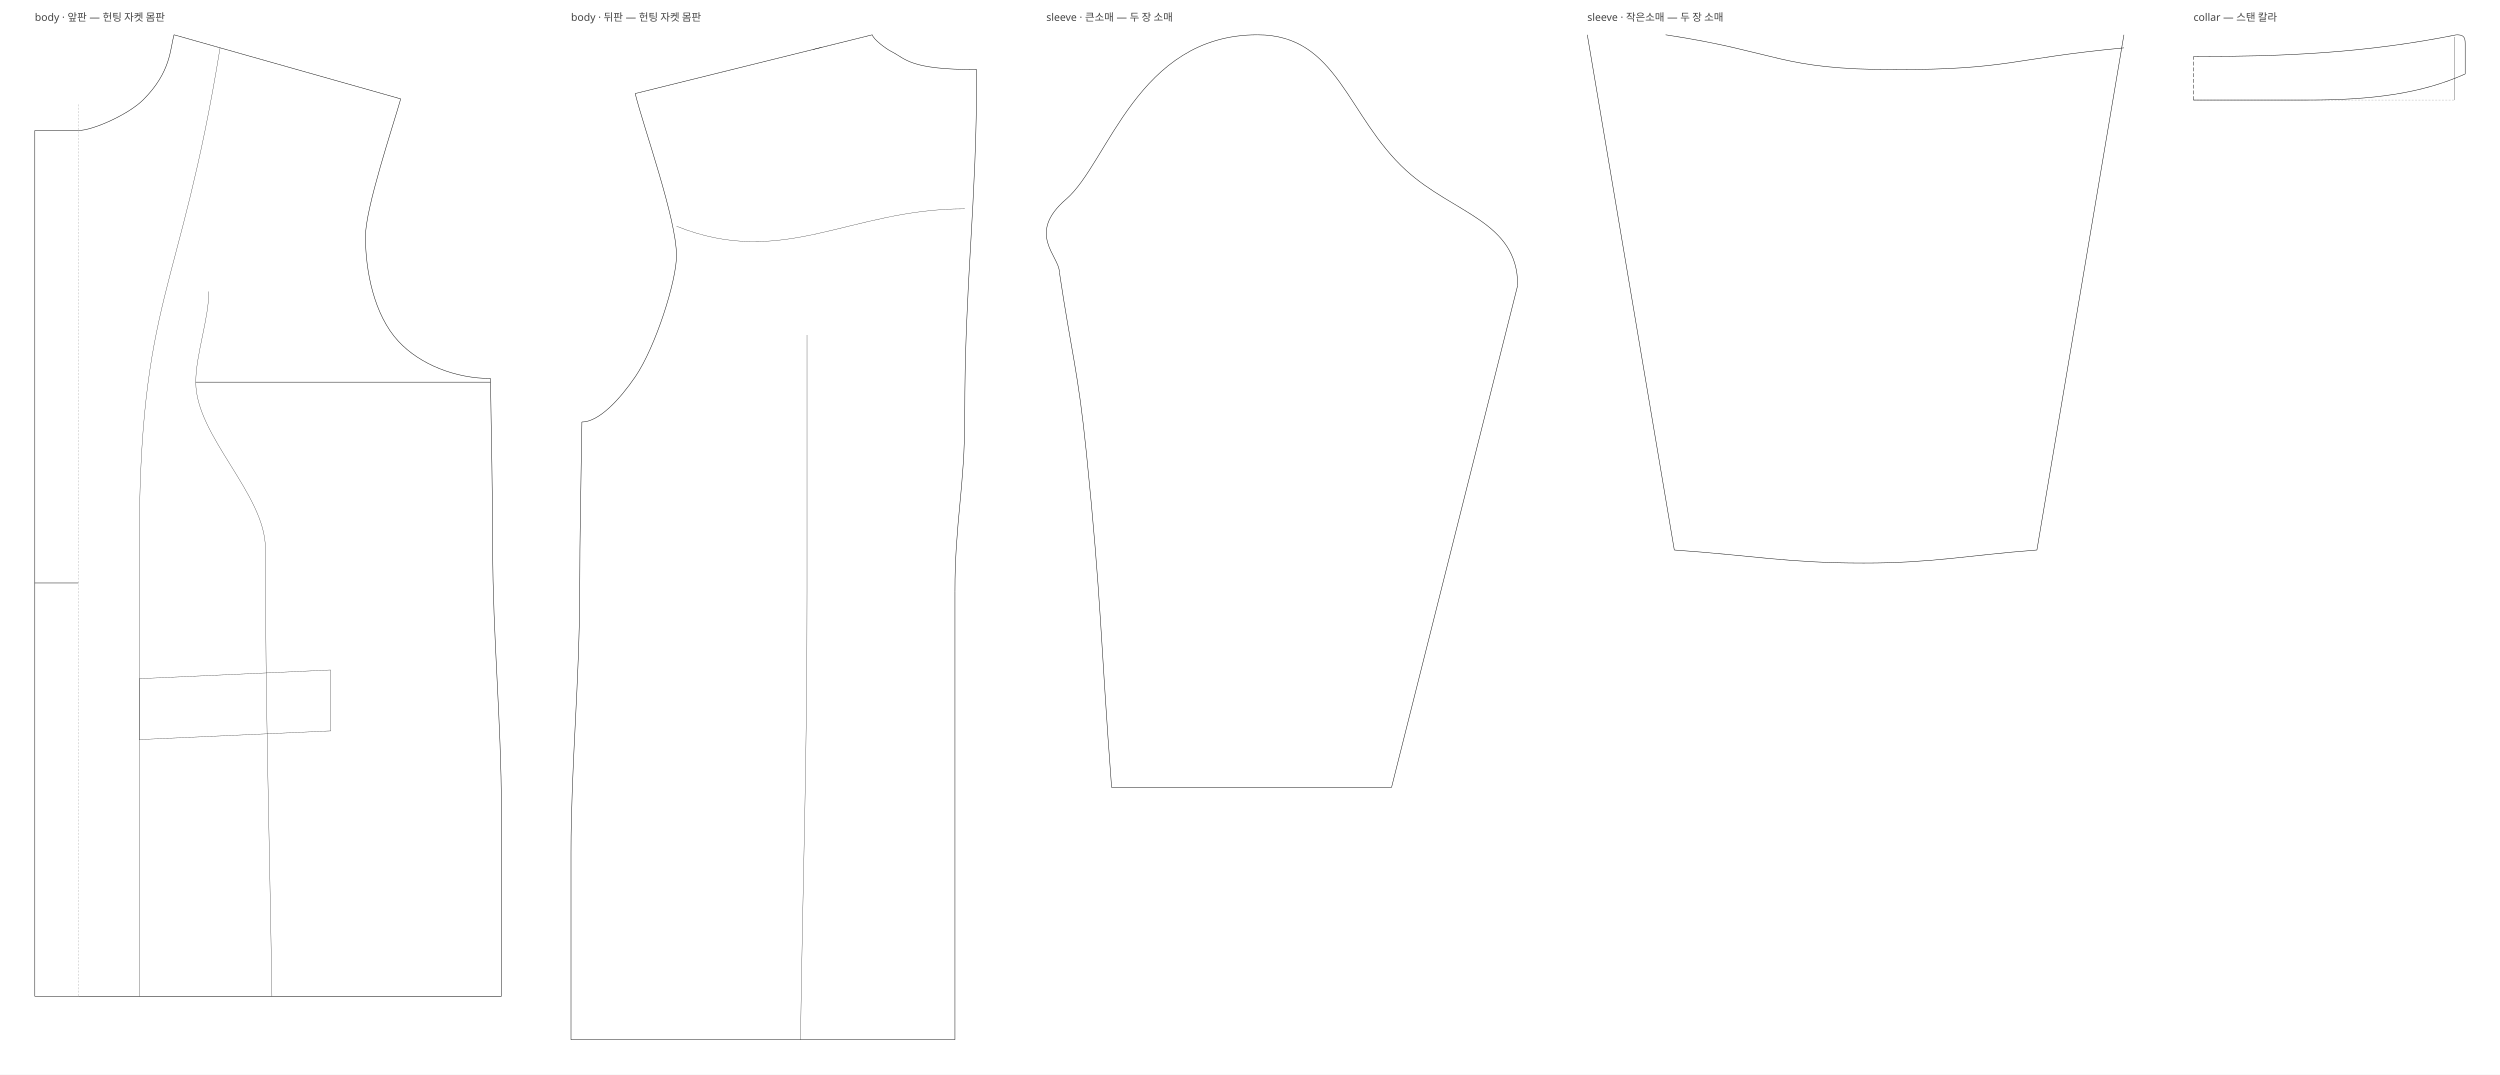
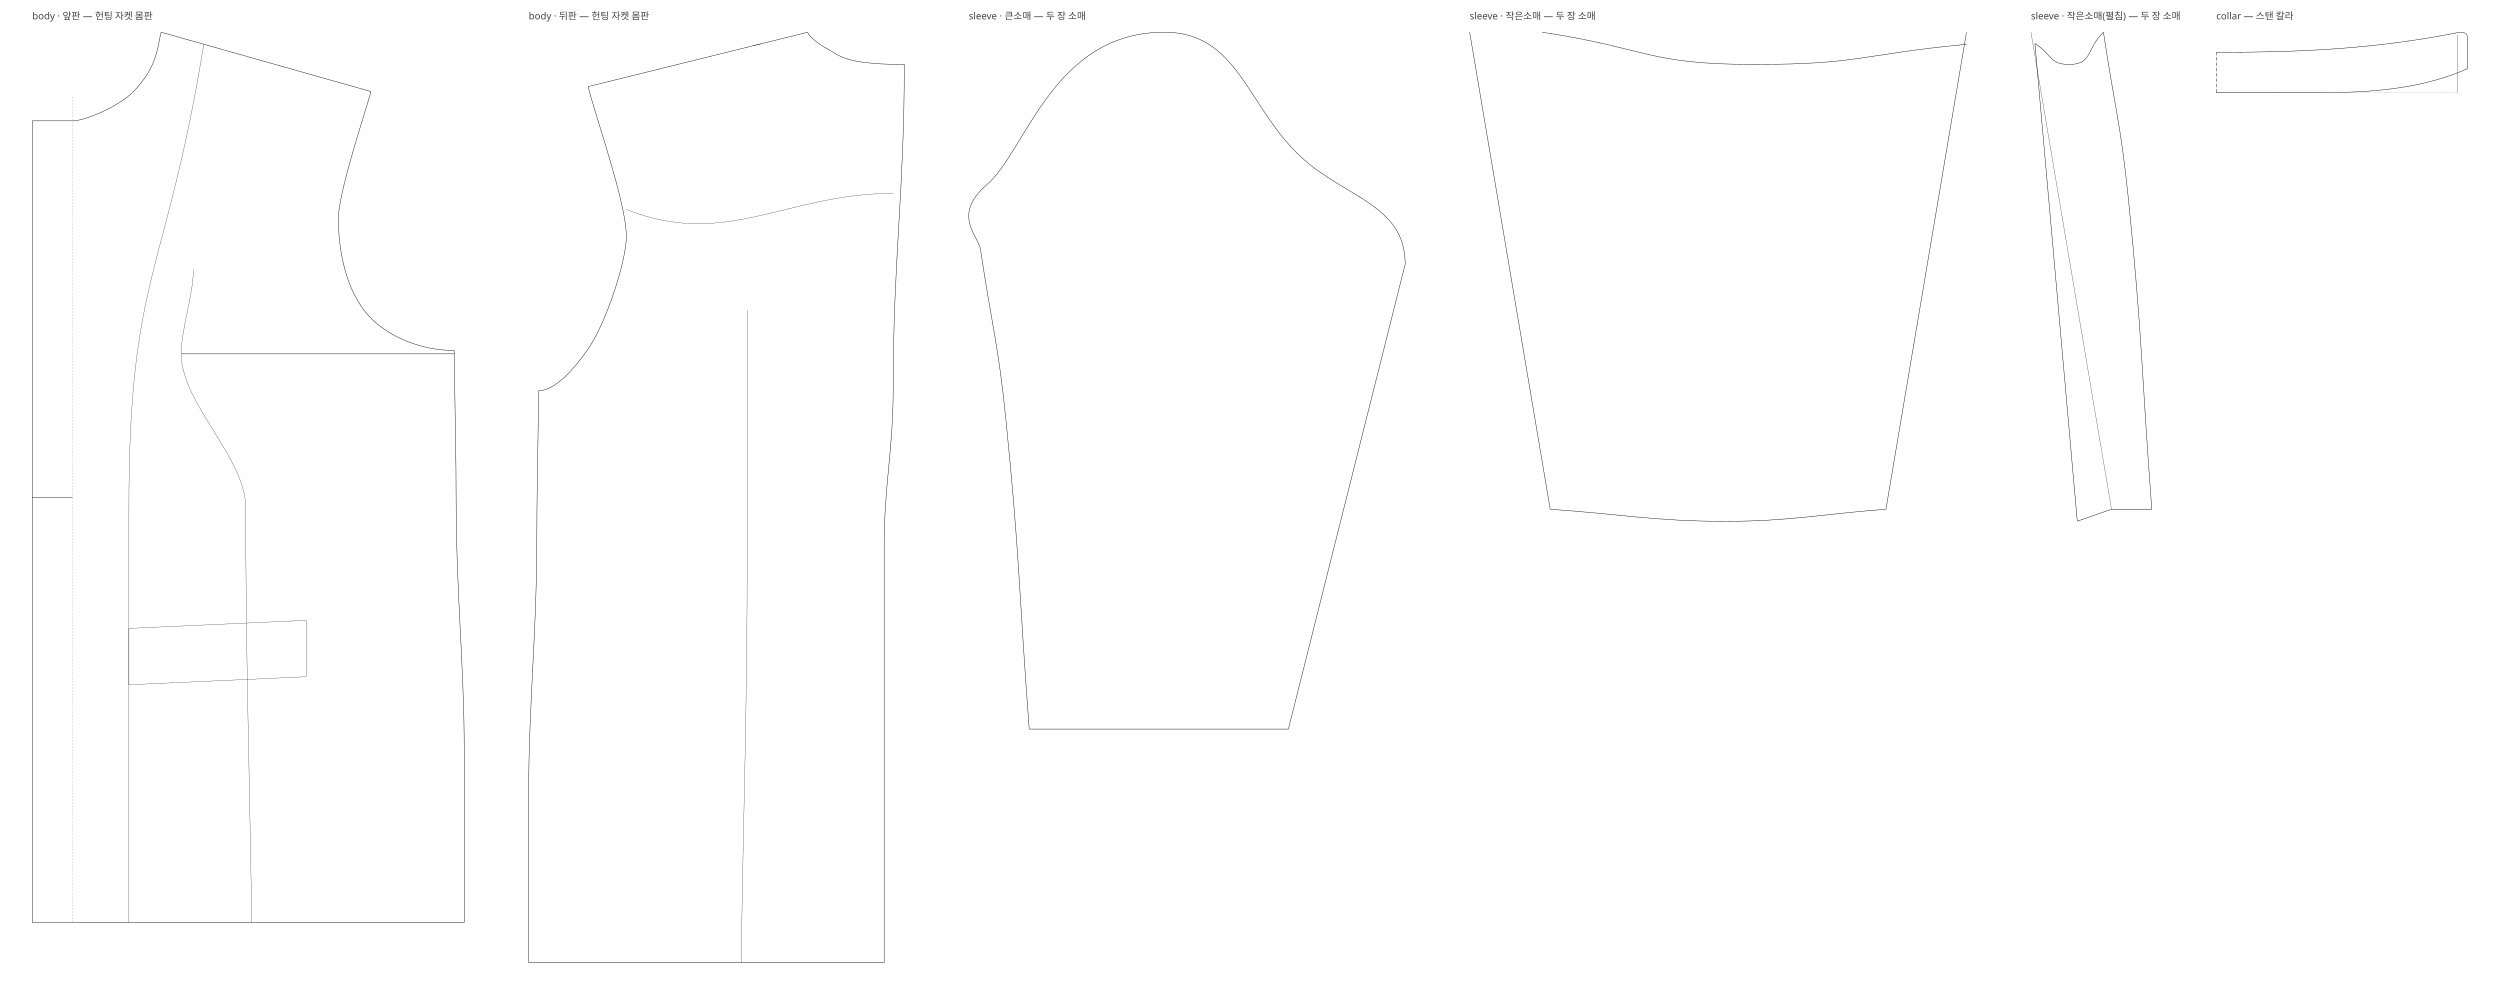
- <svg xmlns="http://www.w3.org/2000/svg" width="1824.496mm" height="784.225mm" viewBox="0 0 1824.496 784.225">
+ <svg xmlns="http://www.w3.org/2000/svg" width="1970.546mm" height="784.225mm" viewBox="0 0 1970.546 784.225">
  <rect width="100%" height="100%" fill="white" />
  <g id="body · 앞판">
    <g id="outline" fill="none" stroke="#111" stroke-width="0.35">
      <path d="M127 25.4L292.433 72.169" />
      <path d="M292.433 72.169C286.792 92.124 266.7 151.873 266.7 172.61C266.7 197.442 272.79 229.606 290.722 249.028C306.471 266.085 332.589 276.225 357.981 276.225" />
      <path d="M357.981 276.225L357.981 278.903" />
      <path d="M357.981 278.903C358.505 318.882 359.569 360.068 359.569 400.05C359.569 462.95 365.919 527.65 365.919 590.55C365.919 635.603 365.919 682.022 365.919 727.075" />
      <path d="M57.15 727.075C180.657 727.075 242.411 727.075 365.919 727.075" />
      <path d="M25.4 95.25L25.4 727.075" />
      <path d="M25.4 727.075L57.15 727.075" />
      <path d="M127 25.4C124.146 35.494 124.947 52.402 104.549 72.799C93.794 83.554 67.639 95.25 57.15 95.25" />
      <path d="M57.15 95.25L25.4 95.25" />
    </g>
    <g id="dart" fill="none" stroke="#111" stroke-width="0.35">
      <path d="M357.981 278.903L142.875 278.903L357.981 278.903" />
    </g>
    <g id="construction" fill="none" stroke="#888" stroke-width="0.21" stroke-dasharray="1.4,1.05">
      <path d="M57.15 76.2L57.15 727.075" />
    </g>
    <g id="mark" fill="none" stroke="#111" stroke-width="0.21">
      <path d="M152.4 212.725C152.4 232.783 142.875 258.845 142.875 278.903C142.875 318.313 193.675 360.64 193.675 400.05C193.675 514.521 196.771 612.616 198.438 727.075" />
      <path d="M101.6 495.3L241.3 488.95" />
      <path d="M101.6 495.3L101.6 539.75L241.3 533.4L241.3 488.95" />
      <path d="M160.608 34.901C131.104 217.476 101.6 215.107 101.6 400.05C101.6 530.86 101.6 596.265 101.6 727.075" />
    </g>
    <g id="notch" fill="none" stroke="#111" stroke-width="0.35">
-       <path d="M57.15 425.45L25.4 425.45" />
+       <path d="M57.15 392.113L25.4 392.113" />
    </g>
    <text x="25.4" y="15.24" font-size="7.62" font-family="sans-serif" fill="#444">body · 앞판 — 헌팅 자켓 몸판</text>
  </g>
  <g id="body · 뒤판">
    <g id="outline" fill="none" stroke="#111" stroke-width="0.35">
      <path d="M636.587 25.4C637.453 28.893 646.846 35.706 650.058 37.33C661.509 43.12 663.385 50.8 712.787 50.8" />
      <path d="M463.55 68.262C469.713 93.142 493.712 159.679 493.712 186.531C493.712 205.178 478.399 253.221 463.72 274.807C452.193 291.758 436.955 307.975 424.656 307.975" />
      <path d="M712.787 50.8C712.787 152.46 704.056 203.14 704.056 304.8C704.056 355.68 696.912 380.92 696.912 431.8" />
      <path d="M696.912 431.8L696.912 758.825" />
      <path d="M636.587 25.4L463.55 68.262" />
      <path d="M424.656 307.975C424.132 348.837 423.069 390.934 423.069 431.8C423.069 494.7 416.719 559.4 416.719 622.3C416.719 667.353 416.719 713.772 416.719 758.825" />
      <path d="M696.912 758.825C584.835 758.825 528.796 758.825 416.719 758.825" />
    </g>
    <g id="mark" fill="none" stroke="#111" stroke-width="0.21">
      <path d="M599.605 34.561L593.441 36.088" />
      <path d="M588.962 244.475C588.962 268.605 588.962 280.67 588.962 304.8C588.962 355.6 588.962 381 588.962 431.8C588.962 562.624 586.105 628.015 584.2 758.825" />
      <path d="M704.056 152.4C619.766 152.4 571.974 196.405 493.712 165.1" />
    </g>
    <text x="416.719" y="15.24" font-size="7.62" font-family="sans-serif" fill="#444">body · 뒤판 — 헌팅 자켓 몸판</text>
  </g>
  <g id="sleeve · 큰소매">
    <g id="outline" fill="none" stroke="#111" stroke-width="0.35">
      <path d="M773.145 198.671C773.145 186.839 748.662 170.614 778.067 145.357C808.793 118.967 829.911 25.4 917.73 25.4" />
      <path d="M917.73 25.4C976.486 25.4 982.832 84.807 1026.234 124.412C1060.745 155.904 1107.612 161.476 1107.612 208.196" />
      <path d="M1107.612 208.196C1100.593 236.135 1084.041 302.017 1076.96 330.2C1060.007 397.675 1049.811 438.258 1015.537 574.675" />
      <path d="M773.145 198.671C782 257.859 786.79 270.658 792.823 330.2C803.945 439.964 802.955 464.661 811.245 574.675" />
      <path d="M811.245 574.675L1015.537 574.675" />
    </g>
    <text x="763.587" y="15.24" font-size="7.62" font-family="sans-serif" fill="#444">sleeve · 큰소매 — 두 장 소매</text>
  </g>
  <g id="sleeve · 작은소매">
    <g id="outline" fill="none" stroke="#111" stroke-width="0.35">
      <path d="M1158.412 25.4L1221.912 401.404" />
      <path d="M1550.03 25.4L1486.53 401.404" />
      <path d="M1221.912 401.404C1277.206 405.214 1304.722 410.929 1360.147 410.929C1410.843 410.929 1435.976 405.214 1486.53 401.404" />
      <path d="M1550.03 34.925C1466.413 42.862 1466.789 50.8 1382.796 50.8C1298.22 50.8 1299.179 38.1 1215.562 25.4" />
    </g>
    <text x="1158.412" y="15.24" font-size="7.62" font-family="sans-serif" fill="#444">sleeve · 작은소매 — 두 장 소매</text>
  </g>
+   <g id="sleeve · 작은소매(펼침)">
+     <g id="outline" fill="none" stroke="#111" stroke-width="0.35">
+       <path d="M1657.98 25.4C1666.834 84.588 1671.624 97.387 1677.657 156.929C1688.779 266.692 1687.789 291.39 1696.08 401.404" />
+       <path d="M1696.08 401.404L1664.33 401.404L1637.339 410.788" />
+       <path d="M1637.339 410.788C1627.318 297.798 1625.092 272.69 1615.071 159.7C1610.07 103.314 1608.958 90.783 1603.958 34.397" />
+       <path d="M1603.958 34.397C1617.463 42.598 1615.168 50.8 1630.969 50.8C1649.507 50.8 1644.474 38.1 1657.98 25.4" />
+     </g>
+     <g id="mark" fill="none" stroke="#111" stroke-width="0.21">
+       <path d="M1600.83 25.4L1664.33 401.404" />
+     </g>
+     <text x="1600.83" y="15.24" font-size="7.62" font-family="sans-serif" fill="#444">sleeve · 작은소매(펼침) — 두 장 소매</text>
+   </g>
  <g id="collar">
    <g id="outline" fill="none" stroke="#111" stroke-width="0.35">
-       <path d="M1600.83 73.025C1628.416 73.025 1656.839 73.025 1684.426 73.025C1730.923 73.025 1767.295 68.285 1799.096 53.975" />
-       <path d="M1799.096 53.975C1799.096 46.641 1799.096 39.084 1799.096 31.75C1799.096 26.811 1797.685 25.4 1792.746 25.4" />
-       <path d="M1792.746 25.4C1726.655 38.618 1668.23 41.275 1600.83 41.275" />
+       <path d="M1746.88 73.025C1774.466 73.025 1802.889 73.025 1830.476 73.025C1876.973 73.025 1913.345 68.285 1945.146 53.975" />
+       <path d="M1945.146 53.975C1945.146 46.641 1945.146 39.084 1945.146 31.75C1945.146 26.811 1943.735 25.4 1938.796 25.4" />
+       <path d="M1938.796 25.4C1872.705 38.618 1814.28 41.275 1746.88 41.275" />
    </g>
    <g id="construction" fill="none" stroke="#888" stroke-width="0.21" stroke-dasharray="1.4,1.05">
-       <path d="M1600.83 73.025L1791.143 73.025" />
+       <path d="M1746.88 73.025L1937.193 73.025" />
    </g>
    <g id="mark" fill="none" stroke="#111" stroke-width="0.21">
-       <path d="M1791.143 73.025L1791.143 26.987" />
+       <path d="M1937.193 73.025L1937.193 26.987" />
    </g>
    <g id="fold" fill="none" stroke="#111" stroke-width="0.35" stroke-dasharray="2.8,1.4">
-       <path d="M1600.83 73.025L1600.83 41.275" />
+       <path d="M1746.88 73.025L1746.88 41.275" />
    </g>
-     <text x="1600.83" y="15.24" font-size="7.62" font-family="sans-serif" fill="#444">collar — 스탠 칼라</text>
+     <text x="1746.88" y="15.24" font-size="7.62" font-family="sans-serif" fill="#444">collar — 스탠 칼라</text>
  </g>
</svg>
